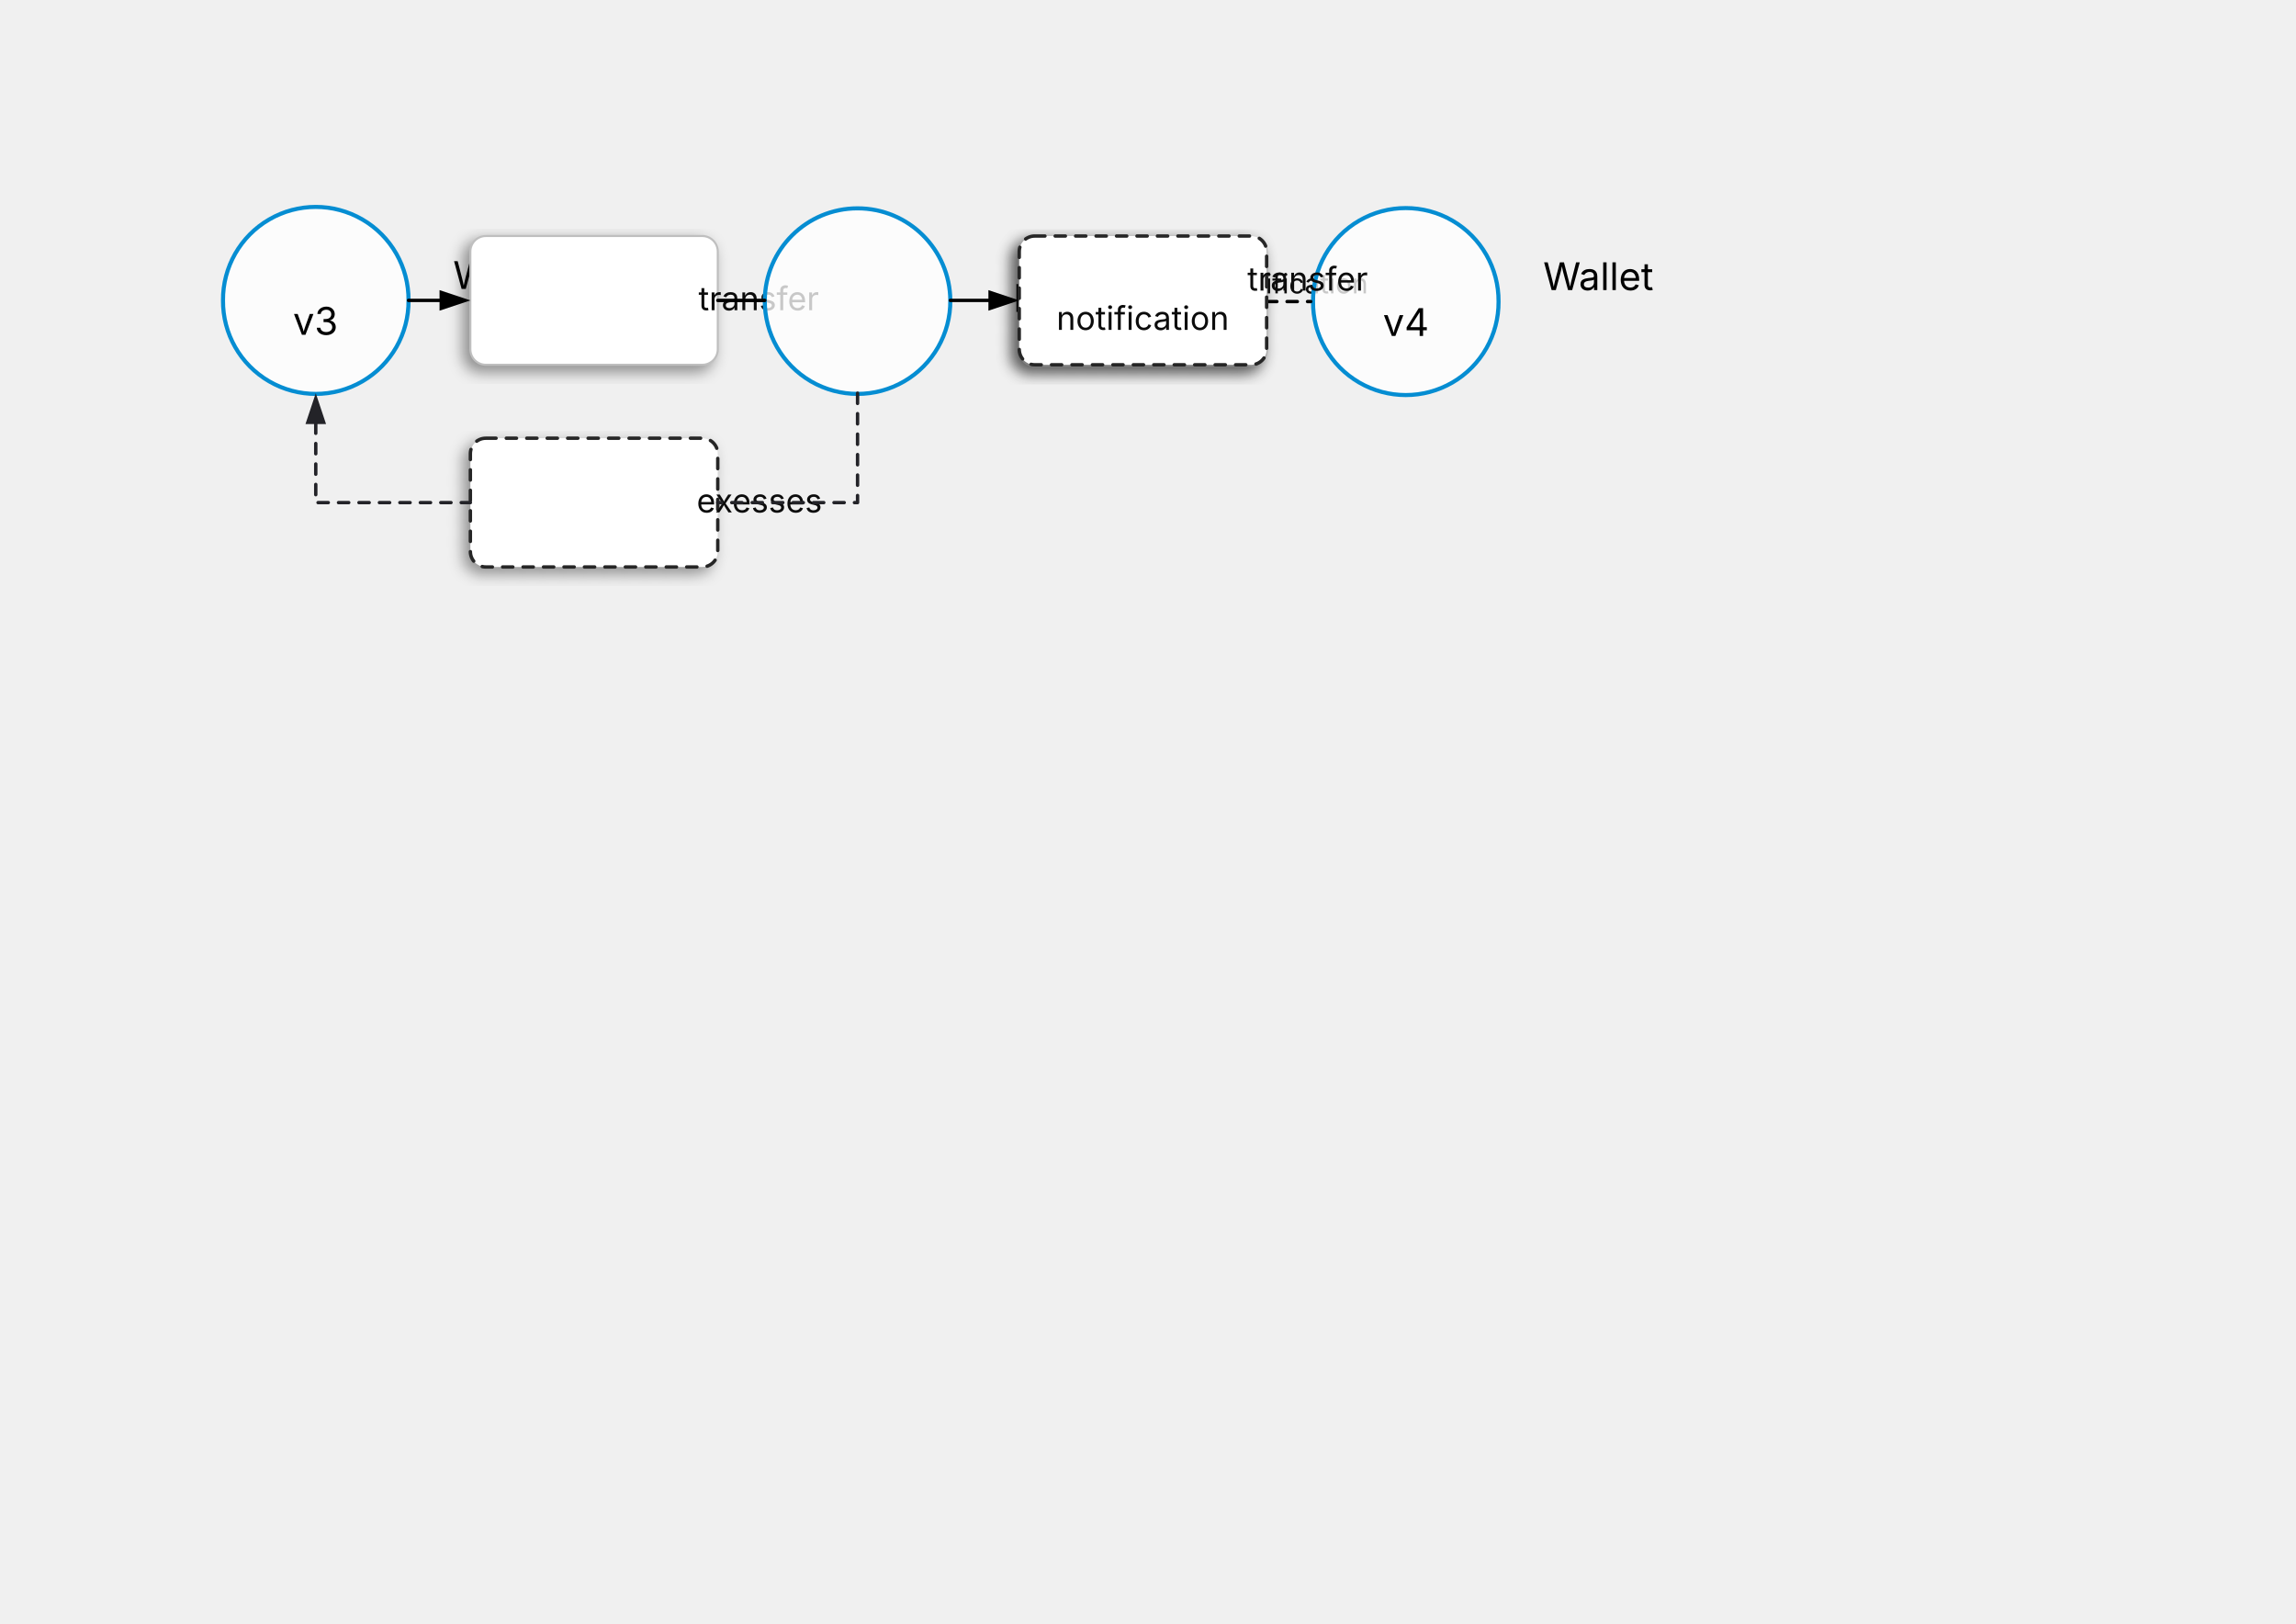
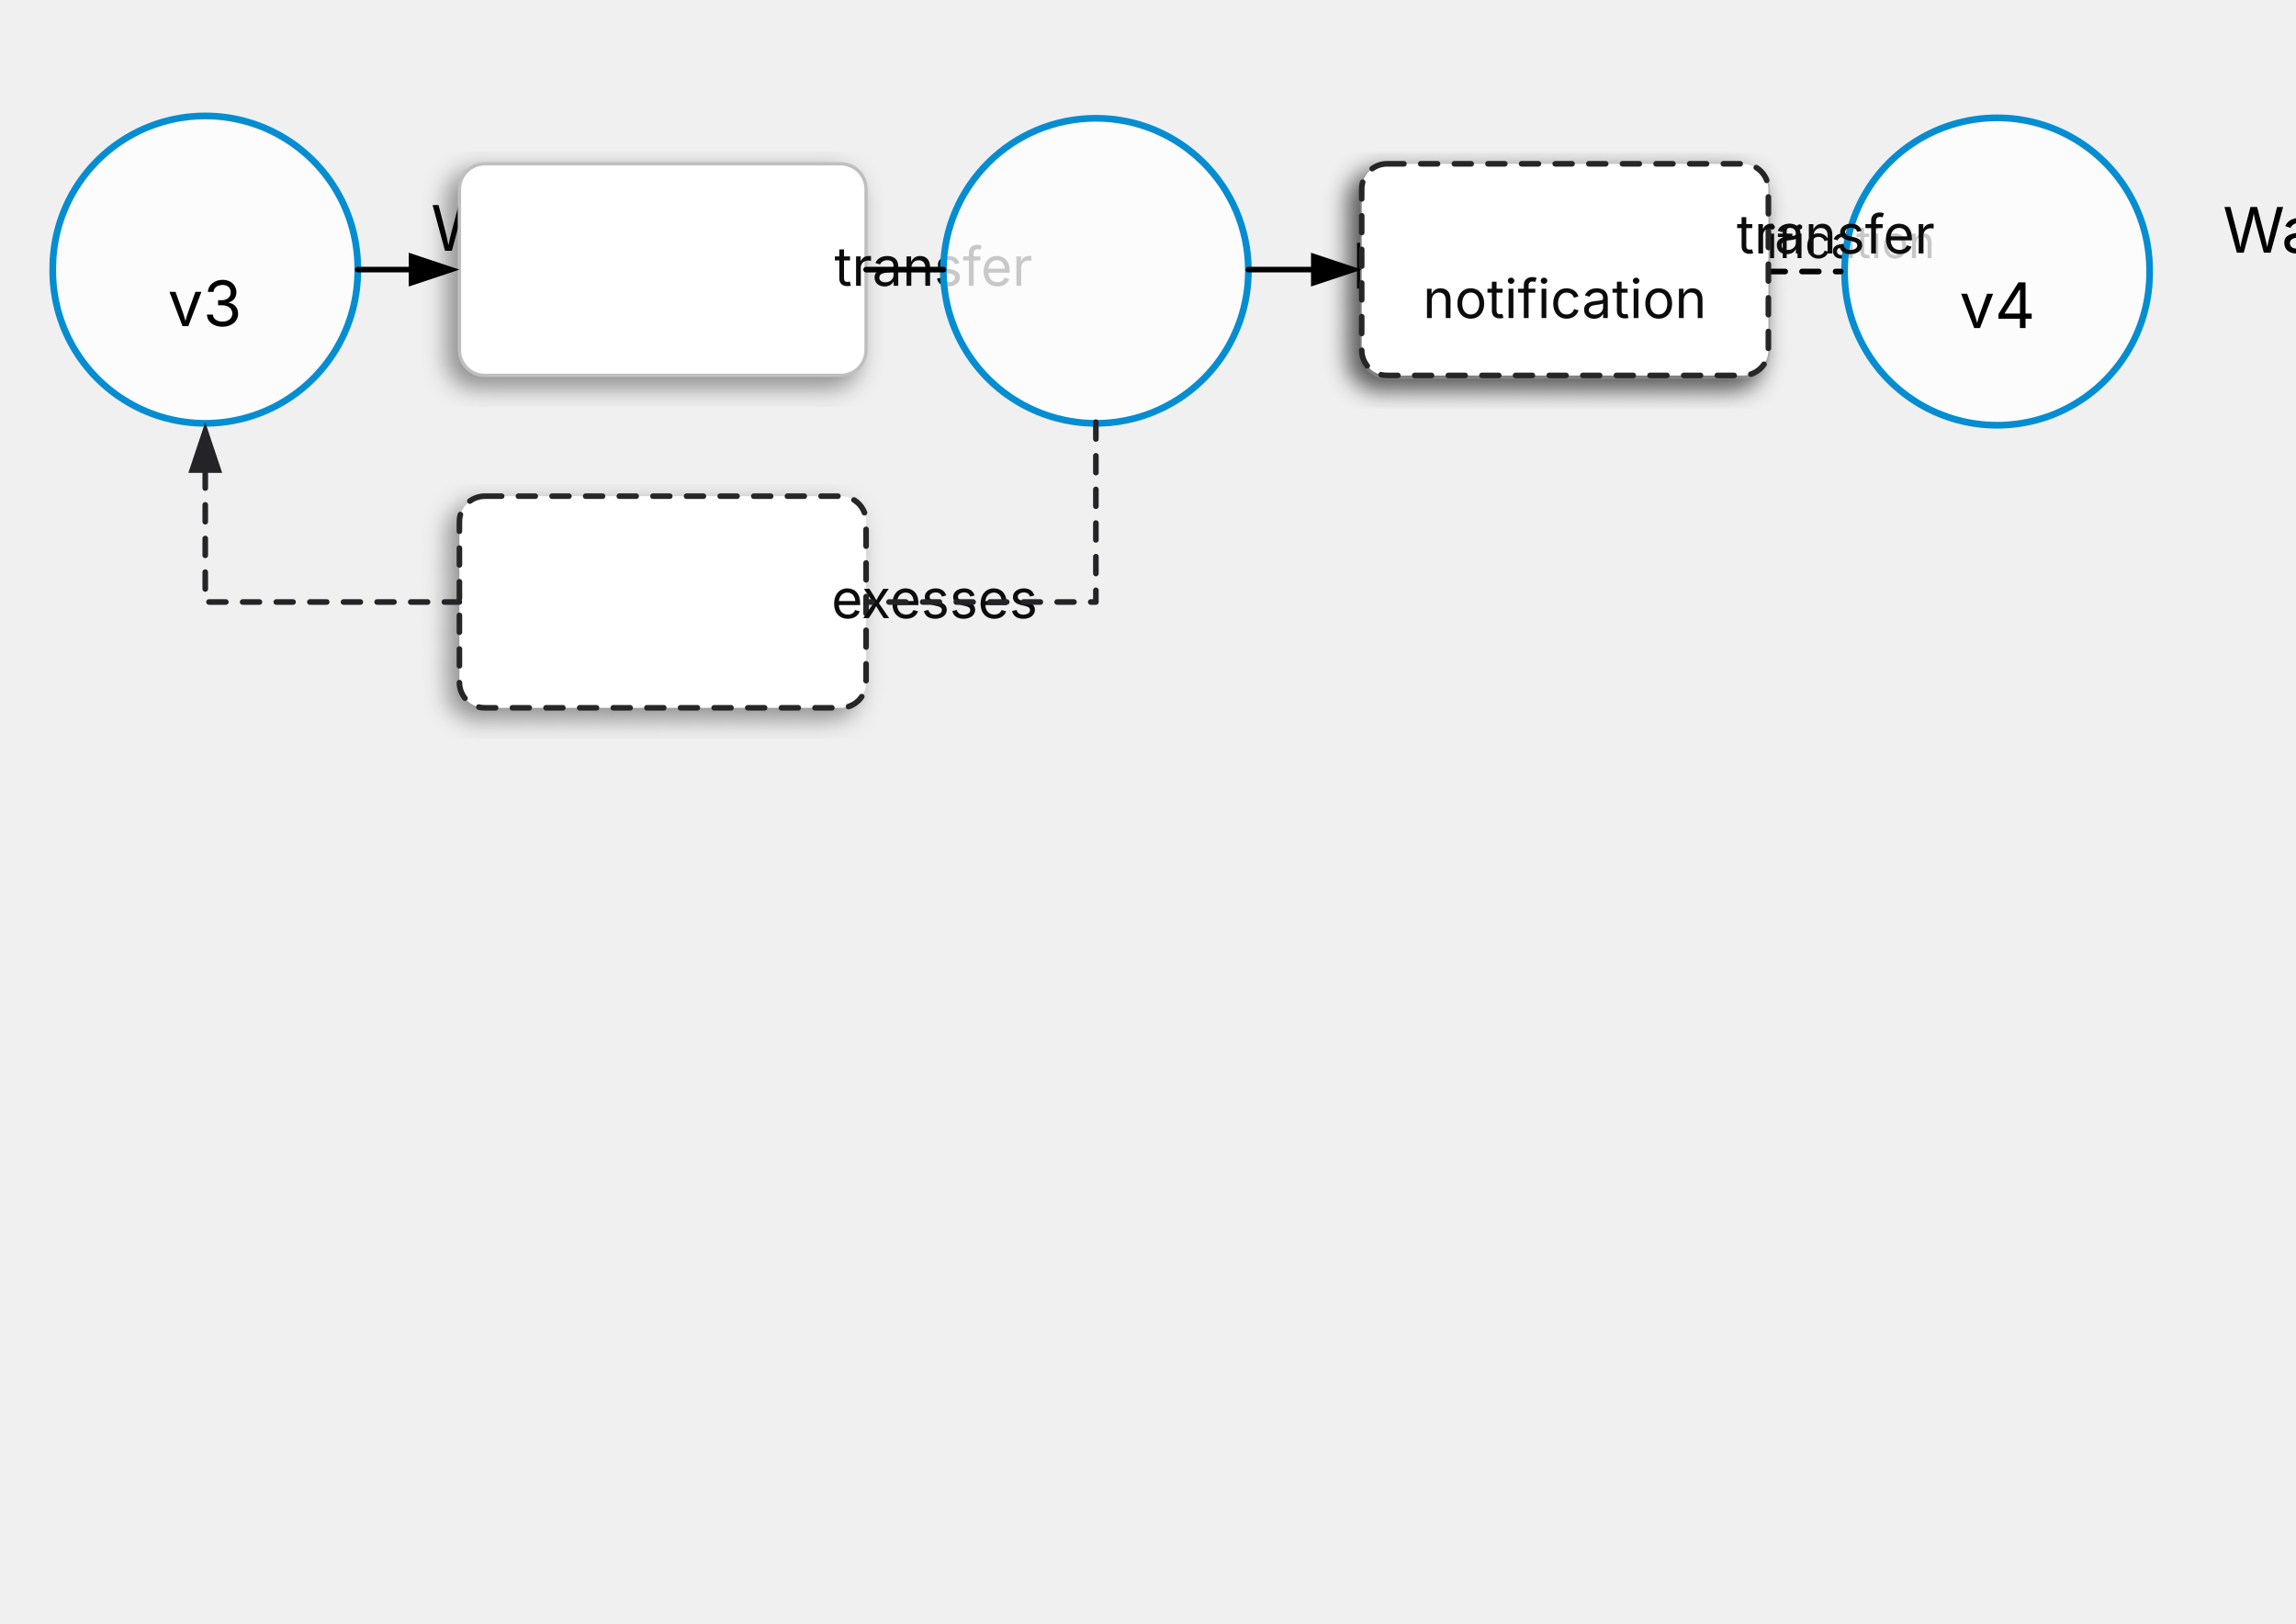
- <svg xmlns="http://www.w3.org/2000/svg" xmlns:ns1="http://schemas.microsoft.com/visio/2003/SVGExtensions/" xmlns:xlink="http://www.w3.org/1999/xlink" width="11.693in" height="8.268in" viewBox="0 0 841.89 595.276" xml:space="preserve" color-interpolation-filters="sRGB" class="st19">
+ <svg xmlns="http://www.w3.org/2000/svg" xmlns:ns1="http://schemas.microsoft.com/visio/2003/SVGExtensions/" xmlns:xlink="http://www.w3.org/1999/xlink" width="11.693in" height="8.268in" viewBox="70 50 512.139 362.119" xml:space="preserve" color-interpolation-filters="sRGB" class="st19">
  <ns1:documentProperties ns1:langID="1049" ns1:metric="true" ns1:viewMarkup="false">
    <ns1:userDefs>
      <ns1:ud ns1:nameU="msvNoAutoConnect" ns1:val="VT0(0):26" />
      <ns1:ud ns1:nameU="msvConvertTheme" />
      <ns1:ud ns1:nameU="visV14CFF" ns1:prompt="" ns1:val="VT0(1):26" />
      <ns1:ud ns1:nameU="visFlowchartType" ns1:prompt="" ns1:val="VT4(CrossFunctional)" />
    </ns1:userDefs>
  </ns1:documentProperties>
  <style type="text/css">
	
		.st1 {fill:none;stroke:none;stroke-linecap:round;stroke-linejoin:round;stroke-width:2.25}
		.st2 {fill:#ffffff;fill-opacity:0.77;stroke:#058dd2;stroke-linecap:butt;stroke-width:1.5}
		.st3 {fill:#000000;font-family:Inter;font-size:1.167em}
		.st4 {font-size:1em}
		.st5 {visibility:visible}
		.st6 {fill:#000000;fill-opacity:0.4;filter:url(#filter_2.6666667461395);stroke:#000000;stroke-linecap:round;stroke-linejoin:round;stroke-opacity:0.4}
		.st7 {fill:#ffffff;stroke:#bfbfbf;stroke-linecap:round;stroke-linejoin:round;stroke-width:0.75}
		.st8 {fill:#0c0c0c;font-family:Inter;font-size:1em}
		.st9 {fill:#000000;fill-opacity:0.4;filter:url(#filter_2.6666667461395);stroke:#000000;stroke-dasharray:3.75,3.75;stroke-linecap:round;stroke-linejoin:round;stroke-opacity:0.4}
		.st10 {fill:#ffffff;stroke:#262626;stroke-dasharray:3.75,3.75;stroke-linecap:round;stroke-linejoin:round;stroke-width:1.25}
		.st11 {stroke:#000000;stroke-linecap:round;stroke-linejoin:round;stroke-width:1.25}
		.st12 {stroke:#232328;stroke-dasharray:3.75,3.75;stroke-linecap:round;stroke-linejoin:round;stroke-width:1.25}
		.st13 {marker-end:url(#mrkr13-41);stroke:#000000;stroke-linecap:round;stroke-linejoin:round;stroke-width:1.25}
		.st14 {fill:#000000;fill-opacity:1;stroke:#000000;stroke-opacity:1;stroke-width:0.332}
		.st15 {marker-start:url(#mrkr13-48);stroke:#232328;stroke-dasharray:3.75,3.75;stroke-linecap:round;stroke-linejoin:round;stroke-width:1.25}
		.st16 {fill:#232328;fill-opacity:1;stroke:#232328;stroke-opacity:1;stroke-width:0.332}
		.st17 {fill:#0c0c0c;font-family:Inter;font-size:0.833em}
		.st18 {stroke:#000000;stroke-dasharray:3.75,3.75;stroke-linecap:round;stroke-linejoin:round;stroke-width:1.25}
		.st19 {fill:none;fill-rule:evenodd;font-size:12px;overflow:visible;stroke-linecap:square;stroke-miterlimit:3}
	
	</style>
  <defs id="Patterns_And_Gradients">
    <linearGradient id="grad0-29" x1="0" y1="0" x2="1" y2="0" gradientTransform="rotate(90 0.5 0.5)">
      <stop offset="0" stop-color="#f0f0f0" stop-opacity="1" />
      <stop offset="1" stop-color="#ffffff" stop-opacity="1" />
    </linearGradient>
  </defs>
  <defs id="Markers">
    <g id="lend13">
      <path d="M 3 1 L 0 0 L 3 -1 L 3 1 " style="stroke:none" />
    </g>
    <marker id="mrkr13-41" class="st14" ns1:arrowType="13" ns1:arrowSize="2" ns1:setback="9.048" refX="-9.048" orient="auto" markerUnits="strokeWidth" overflow="visible">
      <use xlink:href="#lend13" transform="scale(-3.016,-3.016) " />
    </marker>
    <marker id="mrkr13-48" class="st16" ns1:arrowType="13" ns1:arrowSize="2" ns1:setback="8.76" refX="8.76" orient="auto" markerUnits="strokeWidth" overflow="visible">
      <use xlink:href="#lend13" transform="scale(3.016) " />
    </marker>
  </defs>
  <defs id="Filters">
    <filter id="filter_2.6666667461395">
      <feGaussianBlur stdDeviation="2.667" />
    </filter>
  </defs>
  <g ns1:mID="0" ns1:index="1" ns1:groupContext="foregroundPage">
    <ns1:userDefs>
      <ns1:ud ns1:nameU="msvThemeColors" ns1:val="VT0(36):26" />
      <ns1:ud ns1:nameU="msvThemeEffects" ns1:val="VT0(16):26" />
      <ns1:ud ns1:nameU="msvThemeOrder" ns1:val="VT0(0):26" />
      <ns1:ud ns1:nameU="visNavType" ns1:val="VT0(1):26" />
    </ns1:userDefs>
    <ns1:pageProperties ns1:drawingScale="0.0393701" ns1:pageScale="0.0393701" ns1:drawingUnits="24" ns1:shadowOffsetX="8.50394" ns1:shadowOffsetY="-8.50394" />
    <ns1:layer ns1:name="Соединительная линия" ns1:index="0" />
    <ns1:layer ns1:name="Блок-схема" ns1:index="1" />
    <ns1:layer ns1:name="Контейнер" ns1:index="2" />
    <g id="group21-1" transform="translate(69.8848,-361.417)" ns1:mID="21" ns1:groupContext="group" ns1:layerMember="2">
      <ns1:userDefs>
        <ns1:ud ns1:nameU="msvShapeCategories" ns1:prompt="" ns1:val="VT4(ContainerStyleDefaults)" />
        <ns1:ud ns1:nameU="msvStructureType" ns1:prompt="" ns1:val="VT4(Container)" />
        <ns1:ud ns1:nameU="msvSDContainerMargin" ns1:prompt="" ns1:val="VT0(0.11811023622047):24" />
        <ns1:ud ns1:nameU="msvSDContainerResize" ns1:prompt="" ns1:val="VT0(1):26" />
        <ns1:ud ns1:nameU="msvSDContainerLocked" ns1:prompt="" ns1:val="VT0(0):5" />
        <ns1:ud ns1:nameU="msvSDContainerNoHighlight" ns1:prompt="" ns1:val="VT0(0):5" />
        <ns1:ud ns1:nameU="msvSDContainerNoRibbon" ns1:prompt="" ns1:val="VT0(0):5" />
        <ns1:ud ns1:nameU="msvSDContainerStyle" ns1:prompt="" ns1:val="VT0(1):26" />
        <ns1:ud ns1:nameU="msvSDContainerStyleCount" ns1:prompt="" ns1:val="VT0(14):26" />
        <ns1:ud ns1:nameU="msvSDContainerRequiredCategories" ns1:prompt="" ns1:val="VT0(0):26" />
        <ns1:ud ns1:nameU="msvSDContainerExcludedCategories" ns1:prompt="" ns1:val="VT4(DoNotContain)" />
        <ns1:ud ns1:nameU="msvSDHeadingStyle" ns1:prompt="" ns1:val="VT0(1):26" />
        <ns1:ud ns1:nameU="msvSDHeadingStyleCount" ns1:prompt="" ns1:val="VT0(4):26" />
        <ns1:ud ns1:nameU="HeadingSide" ns1:prompt="" ns1:val="VT0(0):26" />
        <ns1:ud ns1:nameU="HeadingSpan" ns1:prompt="" ns1:val="VT0(0):26" />
        <ns1:ud ns1:nameU="HeadingAlign" ns1:prompt="" ns1:val="VT0(0):26" />
        <ns1:ud ns1:nameU="RTL" ns1:prompt="" ns1:val="VT0(0):5" />
        <ns1:ud ns1:nameU="FnForceContrast" ns1:prompt="" ns1:val="VT5(#ffffff)" />
        <ns1:ud ns1:nameU="BaseColor" ns1:prompt="" ns1:val="VT0(1):26" />
        <ns1:ud ns1:nameU="HColor1" ns1:prompt="" ns1:val="VT5(#ffffff)" />
        <ns1:ud ns1:nameU="HColor2" ns1:prompt="" ns1:val="VT5(#fefefe)" />
        <ns1:ud ns1:nameU="HColor3" ns1:prompt="" ns1:val="VT5(#e9e9e9)" />
        <ns1:ud ns1:nameU="HColor4" ns1:prompt="" ns1:val="VT5(#efefef)" />
        <ns1:ud ns1:nameU="BColor1" ns1:prompt="" ns1:val="VT5(#ffffff)" />
        <ns1:ud ns1:nameU="BColor2" ns1:prompt="" ns1:val="VT5(#ffffff)" />
        <ns1:ud ns1:nameU="LineColor" ns1:prompt="" ns1:val="VT5(#d5d5d5)" />
        <ns1:ud ns1:nameU="visVersion" ns1:prompt="" ns1:val="VT0(15):26" />
        <ns1:ud ns1:nameU="Embellishment" ns1:prompt="" ns1:val="VT0(2):26" />
        <ns1:ud ns1:nameU="visMasterStencil" ns1:prompt="" ns1:val="VT4(SDCONT_M.vssx)" />
        <ns1:ud ns1:nameU="BaseColor" ns1:prompt="" ns1:val="VT0(1):26" />
        <ns1:ud ns1:nameU="msvThemeColors" ns1:val="VT0(36):26" />
        <ns1:ud ns1:nameU="msvThemeEffects" ns1:val="VT0(16):26" />
        <ns1:ud ns1:nameU="visNavOrder" ns1:prompt="" ns1:val="VT0(1000):26" />
      </ns1:userDefs>
      <g id="group22-2" ns1:mID="22" ns1:groupContext="group" ns1:layerMember="2">
        <ns1:userDefs>
          <ns1:ud ns1:nameU="msvStructureType" ns1:prompt="" ns1:val="VT0(0):26" />
          <ns1:ud ns1:nameU="CStyle" ns1:prompt="" ns1:val="VT0(1):26" />
          <ns1:ud ns1:nameU="HSide" ns1:prompt="" ns1:val="VT0(0):26" />
          <ns1:ud ns1:nameU="HSpan" ns1:prompt="" ns1:val="VT0(0):26" />
          <ns1:ud ns1:nameU="HAlign" ns1:prompt="" ns1:val="VT0(0):26" />
          <ns1:ud ns1:nameU="HorzAlign" ns1:prompt="" ns1:val="VT0(0):26" />
          <ns1:ud ns1:nameU="SquareCorners" ns1:prompt="" ns1:val="VT0(0):26" />
          <ns1:ud ns1:nameU="Corner6" ns1:prompt="" ns1:val="VT0(0.19685039370079):24" />
          <ns1:ud ns1:nameU="FillForegndIn" ns1:prompt="" ns1:val="VT0(1):26" />
          <ns1:ud ns1:nameU="FillBkgndIn" ns1:prompt="" ns1:val="VT0(0):26" />
          <ns1:ud ns1:nameU="FillPatternIn" ns1:prompt="" ns1:val="VT0(1):26" />
          <ns1:ud ns1:nameU="BaseColor" ns1:prompt="" ns1:val="VT0(1):26" />
          <ns1:ud ns1:nameU="BackFillColor" ns1:prompt="" ns1:val="VT5(#96afcf)" />
          <ns1:ud ns1:nameU="BackLineColor" ns1:prompt="" ns1:val="VT5(#1f477d)" />
          <ns1:ud ns1:nameU="DarkerColor" ns1:prompt="" ns1:val="VT5(#1f477d)" />
          <ns1:ud ns1:nameU="CStyle" ns1:prompt="" ns1:val="VT0(1):26" />
          <ns1:ud ns1:nameU="HSide" ns1:prompt="" ns1:val="VT0(0):26" />
          <ns1:ud ns1:nameU="HSpan" ns1:prompt="" ns1:val="VT0(0):26" />
          <ns1:ud ns1:nameU="HAlign" ns1:prompt="" ns1:val="VT0(0):26" />
          <ns1:ud ns1:nameU="HorzAlign" ns1:prompt="" ns1:val="VT0(0):26" />
          <ns1:ud ns1:nameU="FillForegndIn" ns1:prompt="" ns1:val="VT0(1):26" />
          <ns1:ud ns1:nameU="FillBkgndIn" ns1:prompt="" ns1:val="VT0(0):26" />
          <ns1:ud ns1:nameU="FillPatternIn" ns1:prompt="" ns1:val="VT0(1):26" />
          <ns1:ud ns1:nameU="msvThemeColors" ns1:val="VT0(36):26" />
          <ns1:ud ns1:nameU="msvThemeEffects" ns1:val="VT0(16):26" />
        </ns1:userDefs>
        <g id="shape23-3" ns1:mID="23" ns1:groupContext="shape" ns1:layerMember="2" transform="translate(2.83465,2.83465)">
          <ns1:userDefs>
            <ns1:ud ns1:nameU="msvStructureType" ns1:prompt="" ns1:val="VT0(0):26" />
            <ns1:ud ns1:nameU="msvThemeColors" ns1:prompt="" ns1:val="VT0(0):26" />
            <ns1:ud ns1:nameU="msvThemeEffects" ns1:prompt="" ns1:val="VT0(0):26" />
            <ns1:ud ns1:nameU="CStyle" ns1:prompt="" ns1:val="VT0(1):26" />
            <ns1:ud ns1:nameU="HSide" ns1:prompt="" ns1:val="VT0(0):26" />
            <ns1:ud ns1:nameU="HSpan" ns1:prompt="" ns1:val="VT0(0):26" />
            <ns1:ud ns1:nameU="HAlign" ns1:prompt="" ns1:val="VT0(0):26" />
            <ns1:ud ns1:nameU="HorzAlign" ns1:prompt="" ns1:val="VT0(0):26" />
            <ns1:ud ns1:nameU="SquareCorners" ns1:prompt="" ns1:val="VT0(0):26" />
            <ns1:ud ns1:nameU="OffsetX10" ns1:prompt="" ns1:val="VT0(0.039370078740157):24" />
            <ns1:ud ns1:nameU="OffsetY10" ns1:prompt="" ns1:val="VT0(-0.039370078740157):24" />
            <ns1:ud ns1:nameU="BackFillColor" ns1:prompt="" ns1:val="VT5(#96afcf)" />
            <ns1:ud ns1:nameU="BackLineColor" ns1:prompt="" ns1:val="VT5(#1f477d)" />
            <ns1:ud ns1:nameU="DarkerColor" ns1:prompt="" ns1:val="VT5(#1f477d)" />
          </ns1:userDefs>
        </g>
        <g id="shape22-5" ns1:mID="22" ns1:groupContext="groupContent" ns1:layerMember="2">
          <path d="M0 595.28 L249.01 595.28 L498.03 595.28 L498.03 411.02 L249.01 411.02 L0 411.02 L0 595.28 Z" class="st1" />
        </g>
      </g>
    </g>
    <g id="shape73-7" ns1:mID="73" ns1:groupContext="shape" ns1:layerMember="0;1" transform="translate(81.7687,-451.134)">
      <ns1:userDefs>
        <ns1:ud ns1:nameU="visVersion" ns1:prompt="" ns1:val="VT0(14):26" />
        <ns1:ud ns1:nameU="visNavOrder" ns1:val="VT0(1000):26" />
        <ns1:ud ns1:nameU="msvThemeColors" ns1:val="VT0(36):26" />
        <ns1:ud ns1:nameU="msvThemeEffects" ns1:val="VT0(16):26" />
      </ns1:userDefs>
      <ns1:textBlock ns1:margins="rect(2,2,2,2)" ns1:tabSpace="42.5197" />
      <ns1:textRect cx="34.016" cy="561.26" width="68.04" height="68.031" />
      <path d="M0 561.26 A34.016 34.016 0 1 1 68.03 561.26 A34.016 34.016 0 1 1 0 561.26 Z" class="st2" />
      <text x="13.48" y="557.06" class="st3" ns1:langID="1033">
        <ns1:paragraph ns1:horizAlign="1" />
        <ns1:tabList />Wallet<ns1:newlineChar />
        <tspan x="25.66" dy="1.2em" class="st4">v3</tspan>
      </text>
    </g>
    <g id="shape2-11" ns1:mID="2" ns1:groupContext="shape" ns1:layerMember="1" transform="translate(172.477,-461.551)">
      <ns1:custProps>
        <ns1:cp ns1:nameU="Cost" ns1:lbl="Стоимость" ns1:prompt="" ns1:type="7" ns1:format="@" ns1:sortKey="" ns1:invis="false" ns1:ask="false" ns1:langID="1049" ns1:cal="0" />
        <ns1:cp ns1:nameU="ProcessNumber" ns1:lbl="Номер процесса" ns1:prompt="" ns1:type="2" ns1:format="" ns1:sortKey="" ns1:invis="false" ns1:ask="false" ns1:langID="1049" ns1:cal="0" />
        <ns1:cp ns1:nameU="Owner" ns1:lbl="Владелец" ns1:prompt="" ns1:type="0" ns1:format="" ns1:sortKey="" ns1:invis="false" ns1:ask="false" ns1:langID="1049" ns1:cal="0" />
        <ns1:cp ns1:nameU="Function" ns1:lbl="Функция" ns1:prompt="" ns1:type="0" ns1:format="" ns1:sortKey="" ns1:invis="false" ns1:ask="false" ns1:langID="1049" ns1:cal="0" ns1:val="VT4()" />
        <ns1:cp ns1:nameU="StartDate" ns1:lbl="Дата начала" ns1:prompt="" ns1:type="5" ns1:format="" ns1:sortKey="" ns1:invis="false" ns1:ask="false" ns1:langID="1049" ns1:cal="0" />
        <ns1:cp ns1:nameU="EndDate" ns1:lbl="Дата окончания" ns1:prompt="" ns1:type="5" ns1:format="" ns1:sortKey="" ns1:invis="false" ns1:ask="false" ns1:langID="1049" ns1:cal="0" />
        <ns1:cp ns1:nameU="Status" ns1:lbl="Состояние" ns1:prompt="" ns1:type="4" ns1:format=";Не начато;Выполняется;Завершено;Отложено;Ожидается ввод" ns1:sortKey="" ns1:invis="false" ns1:ask="false" ns1:langID="1049" ns1:cal="0" ns1:val="VT4()" />
      </ns1:custProps>
      <ns1:userDefs>
        <ns1:ud ns1:nameU="visVersion" ns1:prompt="" ns1:val="VT0(14):26" />
        <ns1:ud ns1:nameU="DefaultWidth" ns1:prompt="" ns1:val="VT0(0.98425196850394):24" />
        <ns1:ud ns1:nameU="DefaultHeight" ns1:prompt="" ns1:val="VT0(0.59055118110236):24" />
        <ns1:ud ns1:nameU="ResizeTxtHeight" ns1:prompt="" ns1:val="VT0(0.59055118110236):24" />
        <ns1:ud ns1:nameU="msvThemeColors" ns1:val="VT0(36):26" />
        <ns1:ud ns1:nameU="msvThemeEffects" ns1:val="VT0(16):26" />
        <ns1:ud ns1:nameU="visNavOrder" ns1:prompt="" ns1:val="VT0(2000):26" />
      </ns1:userDefs>
      <ns1:textBlock ns1:margins="rect(2,2,2,2)" ns1:tabSpace="42.5197" />
      <ns1:textRect cx="45.354" cy="571.677" width="90.71" height="47.197" />
      <g id="shadow2-12" ns1:groupContext="shadow" ns1:shadowOffsetX="-2.12132" ns1:shadowOffsetY="-2.12132" ns1:shadowType="1" transform="matrix(1,0,0,1,-2.12132,2.12132)" class="st5">
        <rect x="0" y="548.079" width="90.709" height="47.197" rx="5.669" ry="5.669" class="st6" />
      </g>
      <rect x="0" y="548.079" width="90.709" height="47.197" rx="5.669" ry="5.669" class="st7" />
      <text x="22.88" y="575.28" class="st8" ns1:langID="1033">
        <ns1:paragraph ns1:horizAlign="1" />
        <ns1:tabList />transfer</text>
    </g>
    <g id="shape3-17" ns1:mID="3" ns1:groupContext="shape" ns1:layerMember="0;1" transform="translate(280.428,-451.134)">
      <ns1:userDefs>
        <ns1:ud ns1:nameU="visVersion" ns1:prompt="" ns1:val="VT0(14):26" />
        <ns1:ud ns1:nameU="msvThemeColors" ns1:val="VT0(36):26" />
        <ns1:ud ns1:nameU="msvThemeEffects" ns1:val="VT0(16):26" />
        <ns1:ud ns1:nameU="visNavOrder" ns1:prompt="" ns1:val="VT0(3000):26" />
      </ns1:userDefs>
      <ns1:textBlock ns1:margins="rect(2,2,2,2)" ns1:tabSpace="42.5197" />
      <ns1:textRect cx="34.016" cy="561.26" width="68.04" height="68.031" />
      <path d="M0 561.26 A34.016 34.016 0 0 1 68.03 561.26 A34.016 34.016 0 1 1 0 561.26 Z" class="st2" />
      <text x="20.15" y="565.46" class="st3" ns1:langID="1033">
        <ns1:paragraph ns1:horizAlign="1" />
        <ns1:tabList />NFT</text>
    </g>
    <g id="shape4-20" ns1:mID="4" ns1:groupContext="shape" ns1:layerMember="1" transform="translate(172.477,-387.425)">
      <ns1:custProps>
        <ns1:cp ns1:nameU="Cost" ns1:lbl="Стоимость" ns1:prompt="" ns1:type="7" ns1:format="@" ns1:sortKey="" ns1:invis="false" ns1:ask="false" ns1:langID="1049" ns1:cal="0" />
        <ns1:cp ns1:nameU="ProcessNumber" ns1:lbl="Номер процесса" ns1:prompt="" ns1:type="2" ns1:format="" ns1:sortKey="" ns1:invis="false" ns1:ask="false" ns1:langID="1049" ns1:cal="0" />
        <ns1:cp ns1:nameU="Owner" ns1:lbl="Владелец" ns1:prompt="" ns1:type="0" ns1:format="" ns1:sortKey="" ns1:invis="false" ns1:ask="false" ns1:langID="1049" ns1:cal="0" />
        <ns1:cp ns1:nameU="Function" ns1:lbl="Функция" ns1:prompt="" ns1:type="0" ns1:format="" ns1:sortKey="" ns1:invis="false" ns1:ask="false" ns1:langID="1049" ns1:cal="0" ns1:val="VT4()" />
        <ns1:cp ns1:nameU="StartDate" ns1:lbl="Дата начала" ns1:prompt="" ns1:type="5" ns1:format="" ns1:sortKey="" ns1:invis="false" ns1:ask="false" ns1:langID="1049" ns1:cal="0" />
        <ns1:cp ns1:nameU="EndDate" ns1:lbl="Дата окончания" ns1:prompt="" ns1:type="5" ns1:format="" ns1:sortKey="" ns1:invis="false" ns1:ask="false" ns1:langID="1049" ns1:cal="0" />
        <ns1:cp ns1:nameU="Status" ns1:lbl="Состояние" ns1:prompt="" ns1:type="4" ns1:format=";Не начато;Выполняется;Завершено;Отложено;Ожидается ввод" ns1:sortKey="" ns1:invis="false" ns1:ask="false" ns1:langID="1049" ns1:cal="0" ns1:val="VT4()" />
      </ns1:custProps>
      <ns1:userDefs>
        <ns1:ud ns1:nameU="visVersion" ns1:prompt="" ns1:val="VT0(14):26" />
        <ns1:ud ns1:nameU="DefaultWidth" ns1:prompt="" ns1:val="VT0(0.98425196850394):24" />
        <ns1:ud ns1:nameU="DefaultHeight" ns1:prompt="" ns1:val="VT0(0.59055118110236):24" />
        <ns1:ud ns1:nameU="ResizeTxtHeight" ns1:prompt="" ns1:val="VT0(0.59055118110236):24" />
        <ns1:ud ns1:nameU="msvThemeColors" ns1:val="VT0(36):26" />
        <ns1:ud ns1:nameU="msvThemeEffects" ns1:val="VT0(16):26" />
        <ns1:ud ns1:nameU="visNavOrder" ns1:prompt="" ns1:val="VT0(4000):26" />
      </ns1:userDefs>
      <ns1:textBlock ns1:margins="rect(2,2,2,2)" ns1:tabSpace="42.5197" />
      <ns1:textRect cx="45.354" cy="571.677" width="90.71" height="47.197" />
      <g id="shadow4-21" ns1:groupContext="shadow" ns1:shadowOffsetX="-2.12132" ns1:shadowOffsetY="-2.12132" ns1:shadowType="1" transform="matrix(1,0,0,1,-2.12132,2.12132)" class="st5">
        <rect x="0" y="548.079" width="90.709" height="47.197" rx="5.669" ry="5.669" class="st9" />
      </g>
      <rect x="0" y="548.079" width="90.709" height="47.197" rx="5.669" ry="5.669" class="st10" />
      <text x="22.22" y="575.28" class="st8" ns1:langID="1033">
        <ns1:paragraph ns1:horizAlign="1" />
        <ns1:tabList />exesses</text>
    </g>
    <g id="shape55-26" ns1:mID="55" ns1:groupContext="shape" ns1:layerMember="0" transform="translate(263.186,-478.063)">
      <ns1:userDefs>
        <ns1:ud ns1:nameU="visNavOrder" ns1:val="VT0(2000):26" />
        <ns1:ud ns1:nameU="msvThemeColors" ns1:val="VT0(36):26" />
        <ns1:ud ns1:nameU="msvThemeEffects" ns1:val="VT0(16):26" />
      </ns1:userDefs>
      <path d="M0 588.19 L17.24 588.19" class="st11" />
    </g>
    <g id="shape56-31" ns1:mID="56" ns1:groupContext="shape" ns1:layerMember="0" transform="translate(314.444,-451.134)">
      <ns1:userDefs>
        <ns1:ud ns1:nameU="visNavOrder" ns1:val="VT0(3000):26" />
        <ns1:ud ns1:nameU="msvThemeColors" ns1:val="VT0(36):26" />
        <ns1:ud ns1:nameU="msvThemeEffects" ns1:val="VT0(16):26" />
      </ns1:userDefs>
      <path d="M0 595.28 L0 635.39 L-51.26 635.39" class="st12" />
    </g>
    <g id="shape82-35" ns1:mID="82" ns1:groupContext="shape" ns1:layerMember="0" transform="translate(149.8,-492.236)">
      <ns1:userDefs>
        <ns1:ud ns1:nameU="visNavOrder" ns1:val="VT0(9000):26" />
        <ns1:ud ns1:nameU="msvThemeColors" ns1:val="VT0(36):26" />
        <ns1:ud ns1:nameU="msvThemeEffects" ns1:val="VT0(16):26" />
      </ns1:userDefs>
      <path d="M0 602.36 L11.37 602.36" class="st13" />
    </g>
    <g id="shape84-42" ns1:mID="84" ns1:groupContext="shape" ns1:layerMember="0" transform="translate(115.784,-451.134)">
      <ns1:userDefs>
        <ns1:ud ns1:nameU="visNavOrder" ns1:val="VT0(11000):26" />
        <ns1:ud ns1:nameU="msvThemeColors" ns1:val="VT0(36):26" />
        <ns1:ud ns1:nameU="msvThemeEffects" ns1:val="VT0(16):26" />
      </ns1:userDefs>
      <path d="M0 606.23 L0 606.59 L0 635.39 L56.69 635.39" class="st15" />
    </g>
    <g id="shape87-49" ns1:mID="87" ns1:groupContext="shape" ns1:layerMember="1" transform="translate(373.737,-461.126)">
      <ns1:custProps>
        <ns1:cp ns1:nameU="Cost" ns1:lbl="Стоимость" ns1:prompt="" ns1:type="7" ns1:format="@" ns1:sortKey="" ns1:invis="false" ns1:ask="false" ns1:langID="1049" ns1:cal="0" />
        <ns1:cp ns1:nameU="ProcessNumber" ns1:lbl="Номер процесса" ns1:prompt="" ns1:type="2" ns1:format="" ns1:sortKey="" ns1:invis="false" ns1:ask="false" ns1:langID="1049" ns1:cal="0" />
        <ns1:cp ns1:nameU="Owner" ns1:lbl="Владелец" ns1:prompt="" ns1:type="0" ns1:format="" ns1:sortKey="" ns1:invis="false" ns1:ask="false" ns1:langID="1049" ns1:cal="0" />
        <ns1:cp ns1:nameU="Function" ns1:lbl="Функция" ns1:prompt="" ns1:type="0" ns1:format="" ns1:sortKey="" ns1:invis="false" ns1:ask="false" ns1:langID="1049" ns1:cal="0" ns1:val="VT4()" />
        <ns1:cp ns1:nameU="StartDate" ns1:lbl="Дата начала" ns1:prompt="" ns1:type="5" ns1:format="" ns1:sortKey="" ns1:invis="false" ns1:ask="false" ns1:langID="1049" ns1:cal="0" />
        <ns1:cp ns1:nameU="EndDate" ns1:lbl="Дата окончания" ns1:prompt="" ns1:type="5" ns1:format="" ns1:sortKey="" ns1:invis="false" ns1:ask="false" ns1:langID="1049" ns1:cal="0" />
        <ns1:cp ns1:nameU="Status" ns1:lbl="Состояние" ns1:prompt="" ns1:type="4" ns1:format=";Не начато;Выполняется;Завершено;Отложено;Ожидается ввод" ns1:sortKey="" ns1:invis="false" ns1:ask="false" ns1:langID="1049" ns1:cal="0" ns1:val="VT4()" />
      </ns1:custProps>
      <ns1:userDefs>
        <ns1:ud ns1:nameU="visVersion" ns1:prompt="" ns1:val="VT0(14):26" />
        <ns1:ud ns1:nameU="DefaultWidth" ns1:prompt="" ns1:val="VT0(0.98425196850394):24" />
        <ns1:ud ns1:nameU="DefaultHeight" ns1:prompt="" ns1:val="VT0(0.59055118110236):24" />
        <ns1:ud ns1:nameU="ResizeTxtHeight" ns1:prompt="" ns1:val="VT0(0.59055118110236):24" />
        <ns1:ud ns1:nameU="msvThemeColors" ns1:val="VT0(36):26" />
        <ns1:ud ns1:nameU="msvThemeEffects" ns1:val="VT0(16):26" />
        <ns1:ud ns1:nameU="visNavOrder" ns1:prompt="" ns1:val="VT0(12000):26" />
      </ns1:userDefs>
      <ns1:textBlock ns1:margins="rect(2,2,2,2)" ns1:tabSpace="42.5197" />
      <ns1:textRect cx="45.354" cy="571.677" width="90.71" height="47.197" />
      <g id="shadow87-50" ns1:groupContext="shadow" ns1:shadowOffsetX="-2.12132" ns1:shadowOffsetY="-2.12132" ns1:shadowType="1" transform="matrix(1,0,0,1,-2.12132,2.12132)" class="st5">
        <rect x="0" y="548.079" width="90.709" height="47.197" rx="5.669" ry="5.669" class="st6" />
      </g>
      <rect x="0" y="548.079" width="90.709" height="47.197" rx="5.669" ry="5.669" class="st7" />
      <text x="13.41" y="568.68" class="st17" ns1:langID="1033">
        <ns1:paragraph ns1:horizAlign="1" />
        <ns1:tabList />in notification<ns1:newlineChar />
        <tspan x="11.9" dy="1.2em" class="st4">parse payload</tspan>
      </text>
    </g>
    <g id="shape88-56" ns1:mID="88" ns1:groupContext="shape" ns1:layerMember="0;1" transform="translate(481.454,-450.709)">
      <ns1:userDefs>
        <ns1:ud ns1:nameU="visVersion" ns1:prompt="" ns1:val="VT0(14):26" />
        <ns1:ud ns1:nameU="visNavOrder" ns1:val="VT0(13000):26" />
        <ns1:ud ns1:nameU="msvThemeColors" ns1:val="VT0(36):26" />
        <ns1:ud ns1:nameU="msvThemeEffects" ns1:val="VT0(16):26" />
      </ns1:userDefs>
      <ns1:textBlock ns1:margins="rect(2,2,2,2)" ns1:tabSpace="42.5197" />
      <ns1:textRect cx="34.016" cy="561.26" width="68.04" height="68.031" />
      <path d="M0 561.26 A34.016 34.016 0 1 1 68.03 561.26 A34.016 34.016 0 1 1 0 561.26 Z" class="st2" />
      <text x="13.48" y="557.06" class="st3" ns1:langID="1033">
        <ns1:paragraph ns1:horizAlign="1" />
        <ns1:tabList />Wallet<ns1:newlineChar />
        <tspan x="25.62" dy="1.2em" class="st4">v4</tspan>
      </text>
    </g>
    <g id="shape92-60" ns1:mID="92" ns1:groupContext="shape" ns1:layerMember="0" transform="translate(348.46,-492.236)">
      <ns1:userDefs>
        <ns1:ud ns1:nameU="visNavOrder" ns1:val="VT0(14000):26" />
        <ns1:ud ns1:nameU="msvThemeColors" ns1:val="VT0(36):26" />
        <ns1:ud ns1:nameU="msvThemeEffects" ns1:val="VT0(16):26" />
      </ns1:userDefs>
      <path d="M0 602.36 L13.97 602.36" class="st13" />
    </g>
    <g id="shape93-66" ns1:mID="93" ns1:groupContext="shape" ns1:layerMember="0" transform="translate(464.446,-491.811)">
      <ns1:userDefs>
        <ns1:ud ns1:nameU="visNavOrder" ns1:val="VT0(15000):26" />
        <ns1:ud ns1:nameU="msvThemeColors" ns1:val="VT0(36):26" />
        <ns1:ud ns1:nameU="msvThemeEffects" ns1:val="VT0(16):26" />
      </ns1:userDefs>
      <path d="M0 602.36 L16.16 602.36" class="st18" />
    </g>
    <g id="shape94-70" ns1:mID="94" ns1:groupContext="shape" ns1:layerMember="1" transform="translate(373.737,-461.551)">
      <ns1:custProps>
        <ns1:cp ns1:nameU="Cost" ns1:lbl="Стоимость" ns1:prompt="" ns1:type="7" ns1:format="@" ns1:sortKey="" ns1:invis="false" ns1:ask="false" ns1:langID="1049" ns1:cal="0" />
        <ns1:cp ns1:nameU="ProcessNumber" ns1:lbl="Номер процесса" ns1:prompt="" ns1:type="2" ns1:format="" ns1:sortKey="" ns1:invis="false" ns1:ask="false" ns1:langID="1049" ns1:cal="0" />
        <ns1:cp ns1:nameU="Owner" ns1:lbl="Владелец" ns1:prompt="" ns1:type="0" ns1:format="" ns1:sortKey="" ns1:invis="false" ns1:ask="false" ns1:langID="1049" ns1:cal="0" />
        <ns1:cp ns1:nameU="Function" ns1:lbl="Функция" ns1:prompt="" ns1:type="0" ns1:format="" ns1:sortKey="" ns1:invis="false" ns1:ask="false" ns1:langID="1049" ns1:cal="0" ns1:val="VT4()" />
        <ns1:cp ns1:nameU="StartDate" ns1:lbl="Дата начала" ns1:prompt="" ns1:type="5" ns1:format="" ns1:sortKey="" ns1:invis="false" ns1:ask="false" ns1:langID="1049" ns1:cal="0" />
        <ns1:cp ns1:nameU="EndDate" ns1:lbl="Дата окончания" ns1:prompt="" ns1:type="5" ns1:format="" ns1:sortKey="" ns1:invis="false" ns1:ask="false" ns1:langID="1049" ns1:cal="0" />
        <ns1:cp ns1:nameU="Status" ns1:lbl="Состояние" ns1:prompt="" ns1:type="4" ns1:format=";Не начато;Выполняется;Завершено;Отложено;Ожидается ввод" ns1:sortKey="" ns1:invis="false" ns1:ask="false" ns1:langID="1049" ns1:cal="0" ns1:val="VT4()" />
      </ns1:custProps>
      <ns1:userDefs>
        <ns1:ud ns1:nameU="visVersion" ns1:prompt="" ns1:val="VT0(14):26" />
        <ns1:ud ns1:nameU="DefaultWidth" ns1:prompt="" ns1:val="VT0(0.98425196850394):24" />
        <ns1:ud ns1:nameU="DefaultHeight" ns1:prompt="" ns1:val="VT0(0.59055118110236):24" />
        <ns1:ud ns1:nameU="ResizeTxtHeight" ns1:prompt="" ns1:val="VT0(0.59055118110236):24" />
        <ns1:ud ns1:nameU="msvThemeColors" ns1:val="VT0(36):26" />
        <ns1:ud ns1:nameU="msvThemeEffects" ns1:val="VT0(16):26" />
        <ns1:ud ns1:nameU="visNavOrder" ns1:prompt="" ns1:val="VT0(16000):26" />
      </ns1:userDefs>
      <ns1:textBlock ns1:margins="rect(2,2,2,2)" ns1:tabSpace="42.5197" />
      <ns1:textRect cx="45.354" cy="571.677" width="90.71" height="47.197" />
      <g id="shadow94-71" ns1:groupContext="shadow" ns1:shadowOffsetX="-2.12132" ns1:shadowOffsetY="-2.12132" ns1:shadowType="1" transform="matrix(1,0,0,1,-2.12132,2.12132)" class="st5">
        <rect x="0" y="548.079" width="90.709" height="47.197" rx="5.669" ry="5.669" class="st9" />
      </g>
      <rect x="0" y="548.079" width="90.709" height="47.197" rx="5.669" ry="5.669" class="st10" />
      <text x="22.88" y="568.08" class="st8" ns1:langID="1033">
        <ns1:paragraph ns1:horizAlign="1" />
        <ns1:tabList />transfer <tspan x="13.64" dy="1.2em" class="st4">notification</tspan>
      </text>
    </g>
  </g>
</svg>
